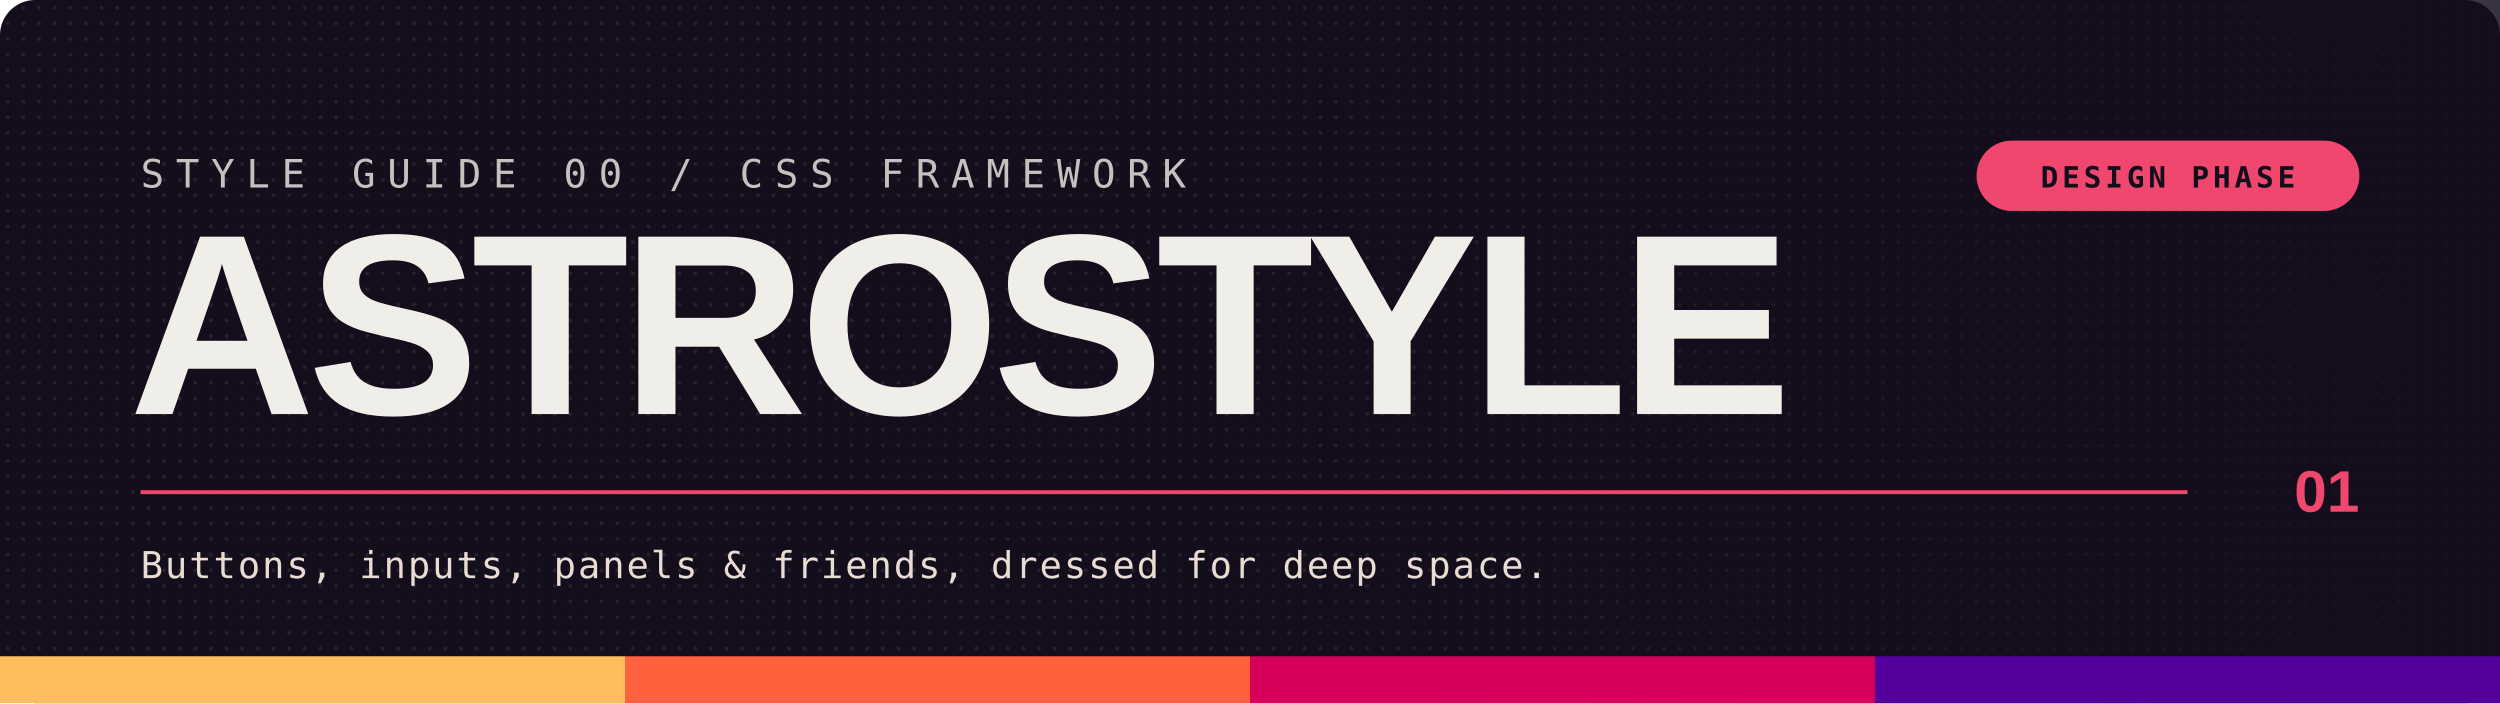
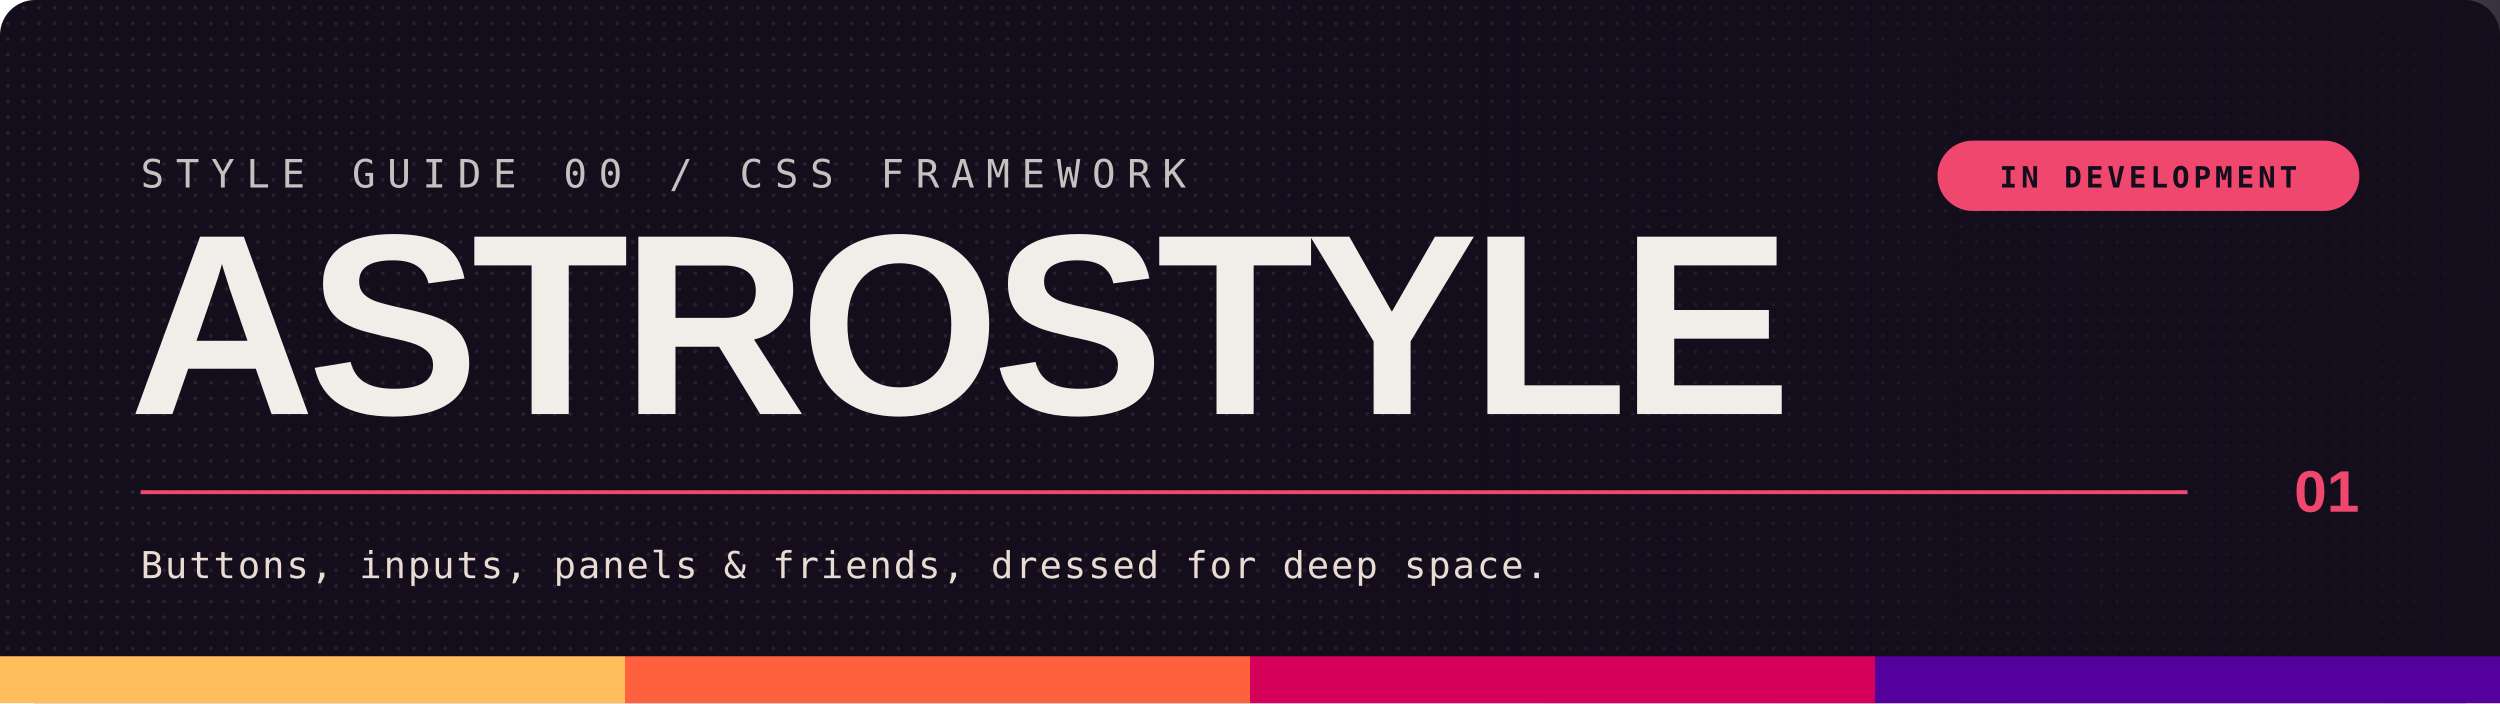
<svg xmlns="http://www.w3.org/2000/svg" width="1280" height="360" viewBox="0 0 1280 360" role="img" aria-labelledby="title desc">
  <defs>
    <pattern id="halftone" width="8" height="8" patternUnits="userSpaceOnUse">
      <circle cx="4" cy="4" r="1" fill="#f0eee8" fill-opacity=".09" />
    </pattern>
    <linearGradient id="fade" x1="0" y1="0" x2="1" y2="0">
      <stop offset="0" stop-color="#130d1c" stop-opacity="0" />
      <stop offset="1" stop-color="#130d1c" stop-opacity=".85" />
    </linearGradient>
  </defs>
  <rect width="1280" height="360" rx="18" fill="#130d1c" />
  <rect width="1280" height="360" rx="18" fill="url(#halftone)" />
  <rect x="640" width="640" height="360" fill="url(#fade)" />
  <text x="72" y="96" fill="#f0eee8" fill-opacity=".8" font-family="'Feature Mono', 'SFMono-Regular', Menlo, Consolas, monospace" font-size="20" letter-spacing="6">STYLE GUIDE 00 / CSS FRAMEWORK</text>
  <text x="66" y="212" fill="#f0eee8" font-family="'Arial Black', 'Helvetica Neue', Arial, sans-serif" font-weight="900" font-size="132" letter-spacing="-4">ASTROSTYLE</text>
  <line x1="72" y1="252" x2="1120" y2="252" stroke="#ef476e" stroke-width="2" />
  <text x="1208" y="262" text-anchor="end" fill="#ef476e" font-family="'Arial Black', 'Helvetica Neue', Arial, sans-serif" font-weight="900" font-size="30">01</text>
  <text x="72" y="296" fill="#e9dcd3" font-family="'Feature Mono', 'SFMono-Regular', Menlo, Consolas, monospace" font-size="19" letter-spacing="1">Buttons, inputs, panels &amp; friends, dressed for deep space.</text>
-   <rect x="1012" y="72" width="196" height="36" rx="18" fill="#ef476e" />
-   <text x="1110" y="96" text-anchor="middle" fill="#130d1c" font-family="'Feature Mono', 'SFMono-Regular', Menlo, Consolas, monospace" font-size="15" font-weight="700" letter-spacing="2">DESIGN PHASE</text>
+   <rect x="992" y="72" width="216" height="36" rx="18" fill="#ef476e" />
+   <text x="1100" y="96" text-anchor="middle" fill="#130d1c" font-family="'Feature Mono', 'SFMono-Regular', Menlo, Consolas, monospace" font-size="15" font-weight="700" letter-spacing="2">IN DEVELOPMENT</text>
  <rect x="0" y="336" width="320" height="24" fill="#ffbd5c" />
  <rect x="320" y="336" width="320" height="24" fill="#ff603e" />
  <rect x="640" y="336" width="320" height="24" fill="#d50059" />
  <rect x="960" y="336" width="320" height="24" fill="#54009d" />
</svg>
